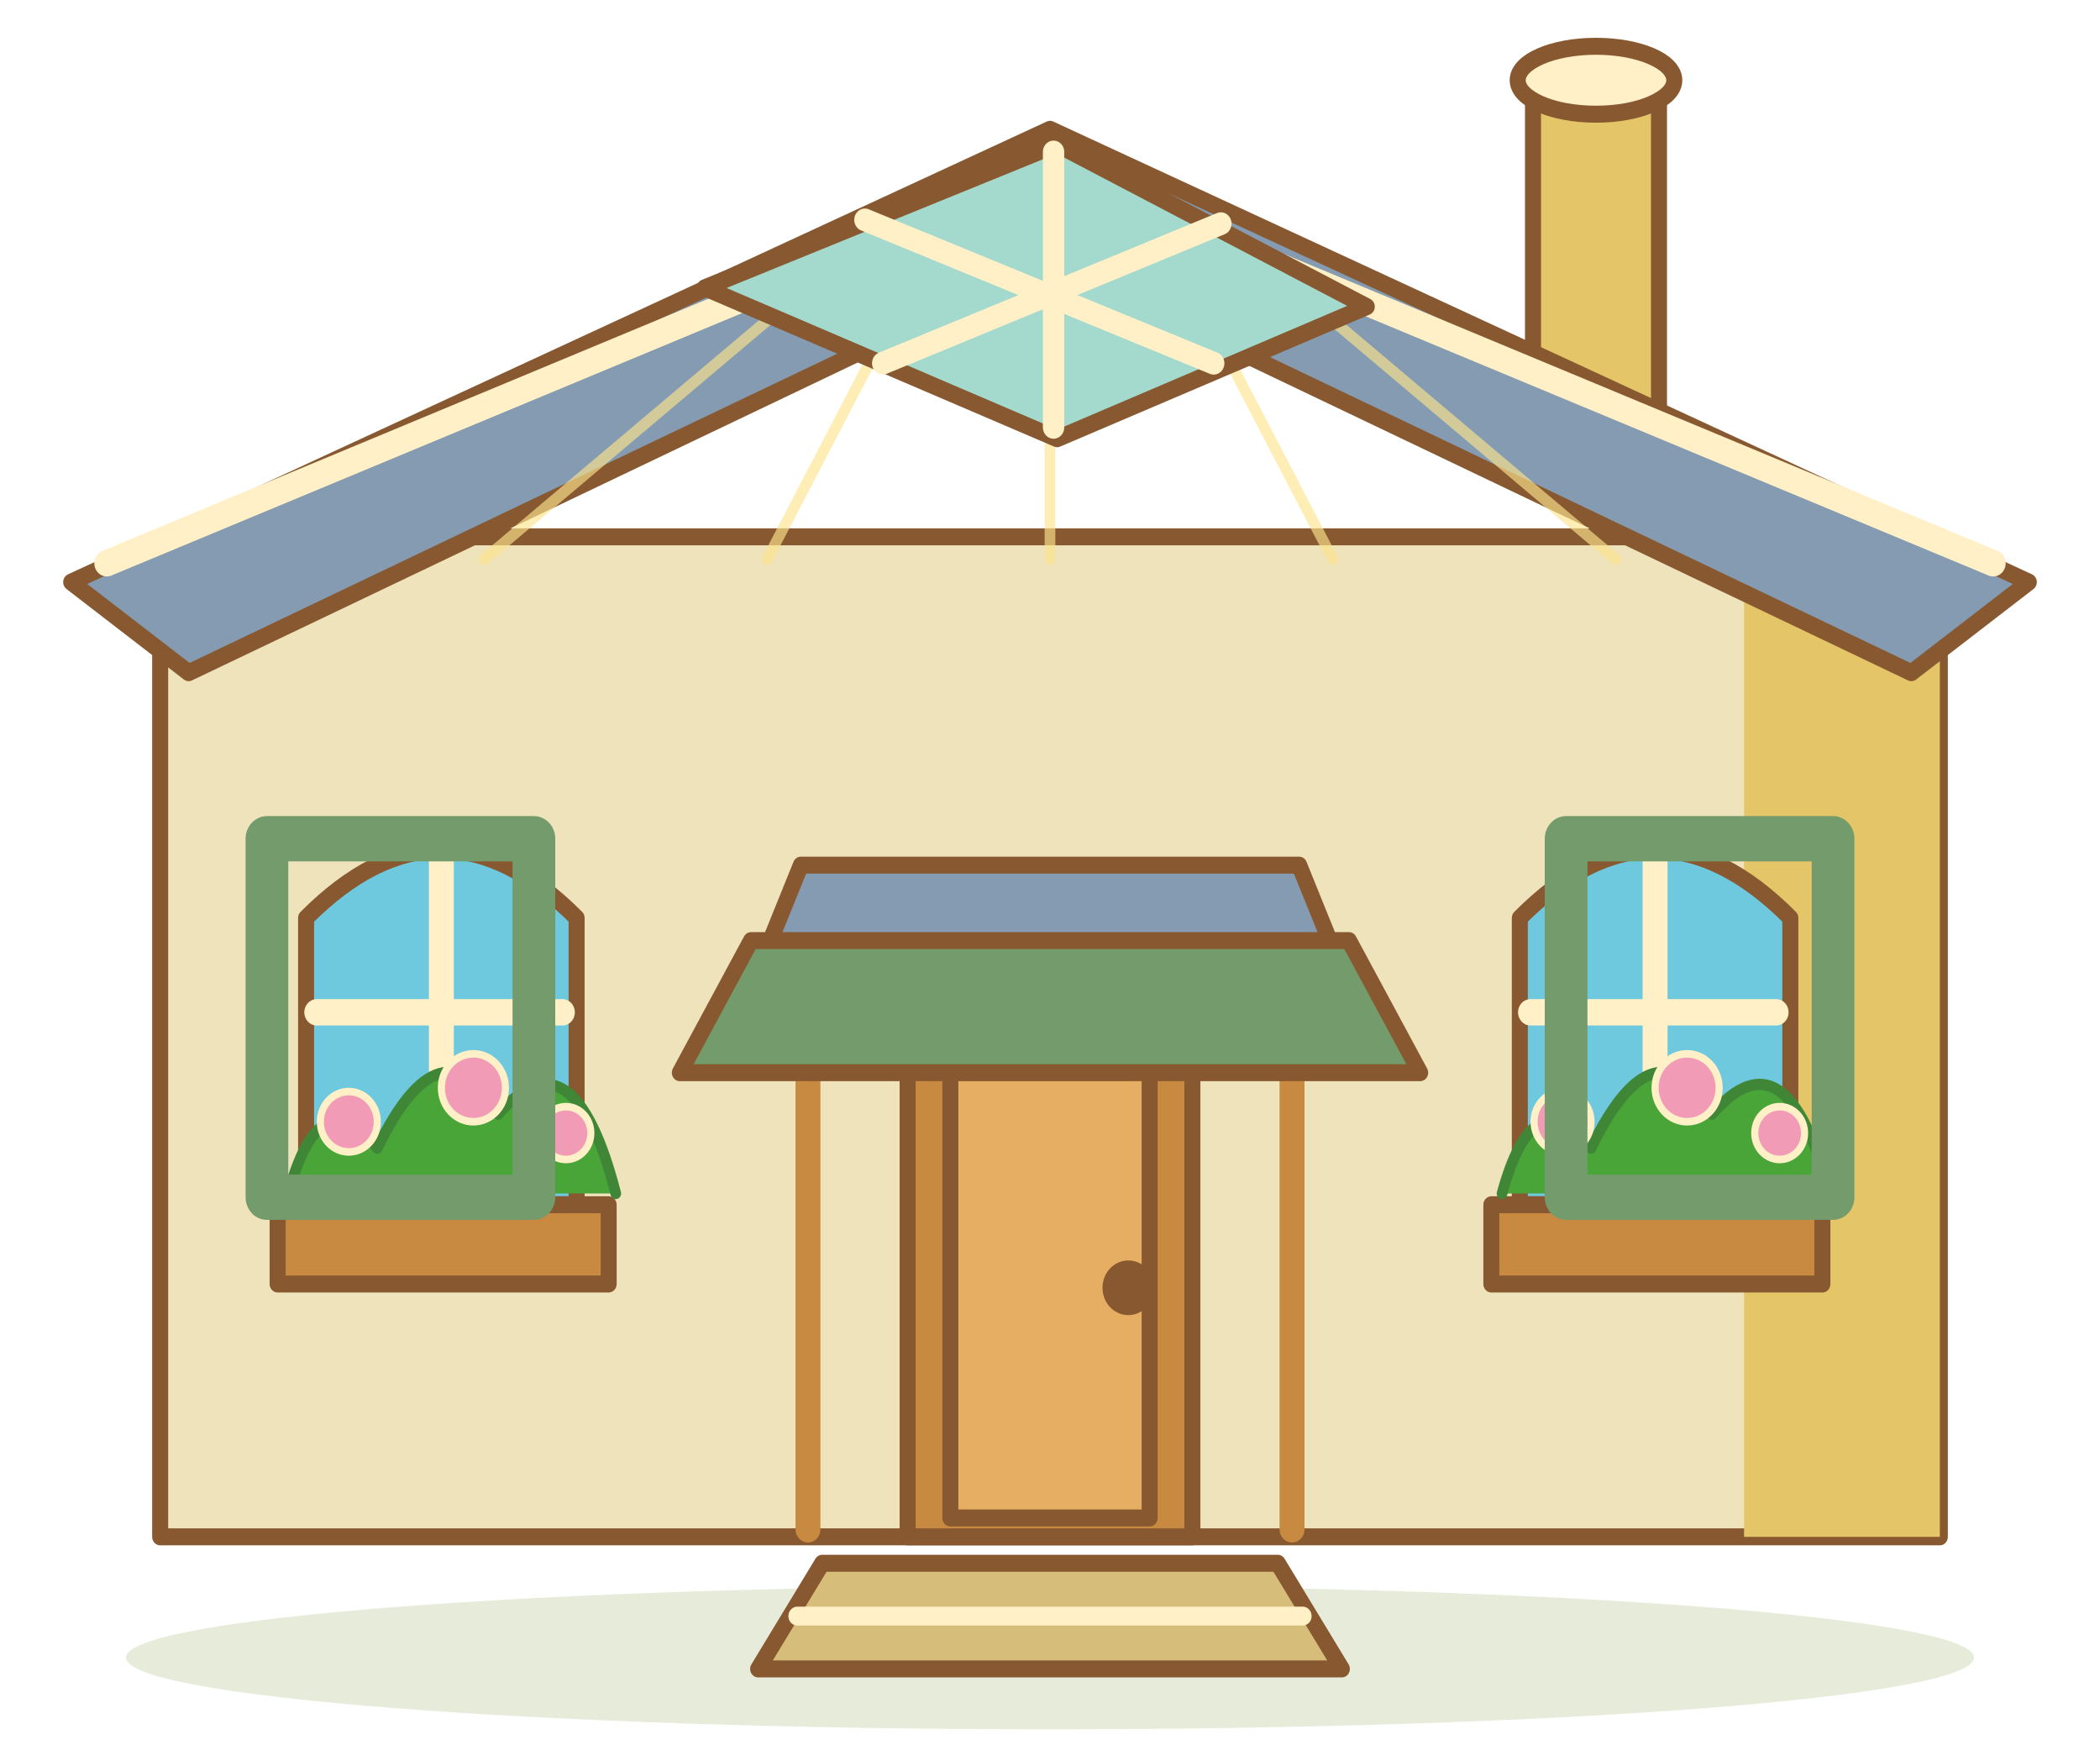
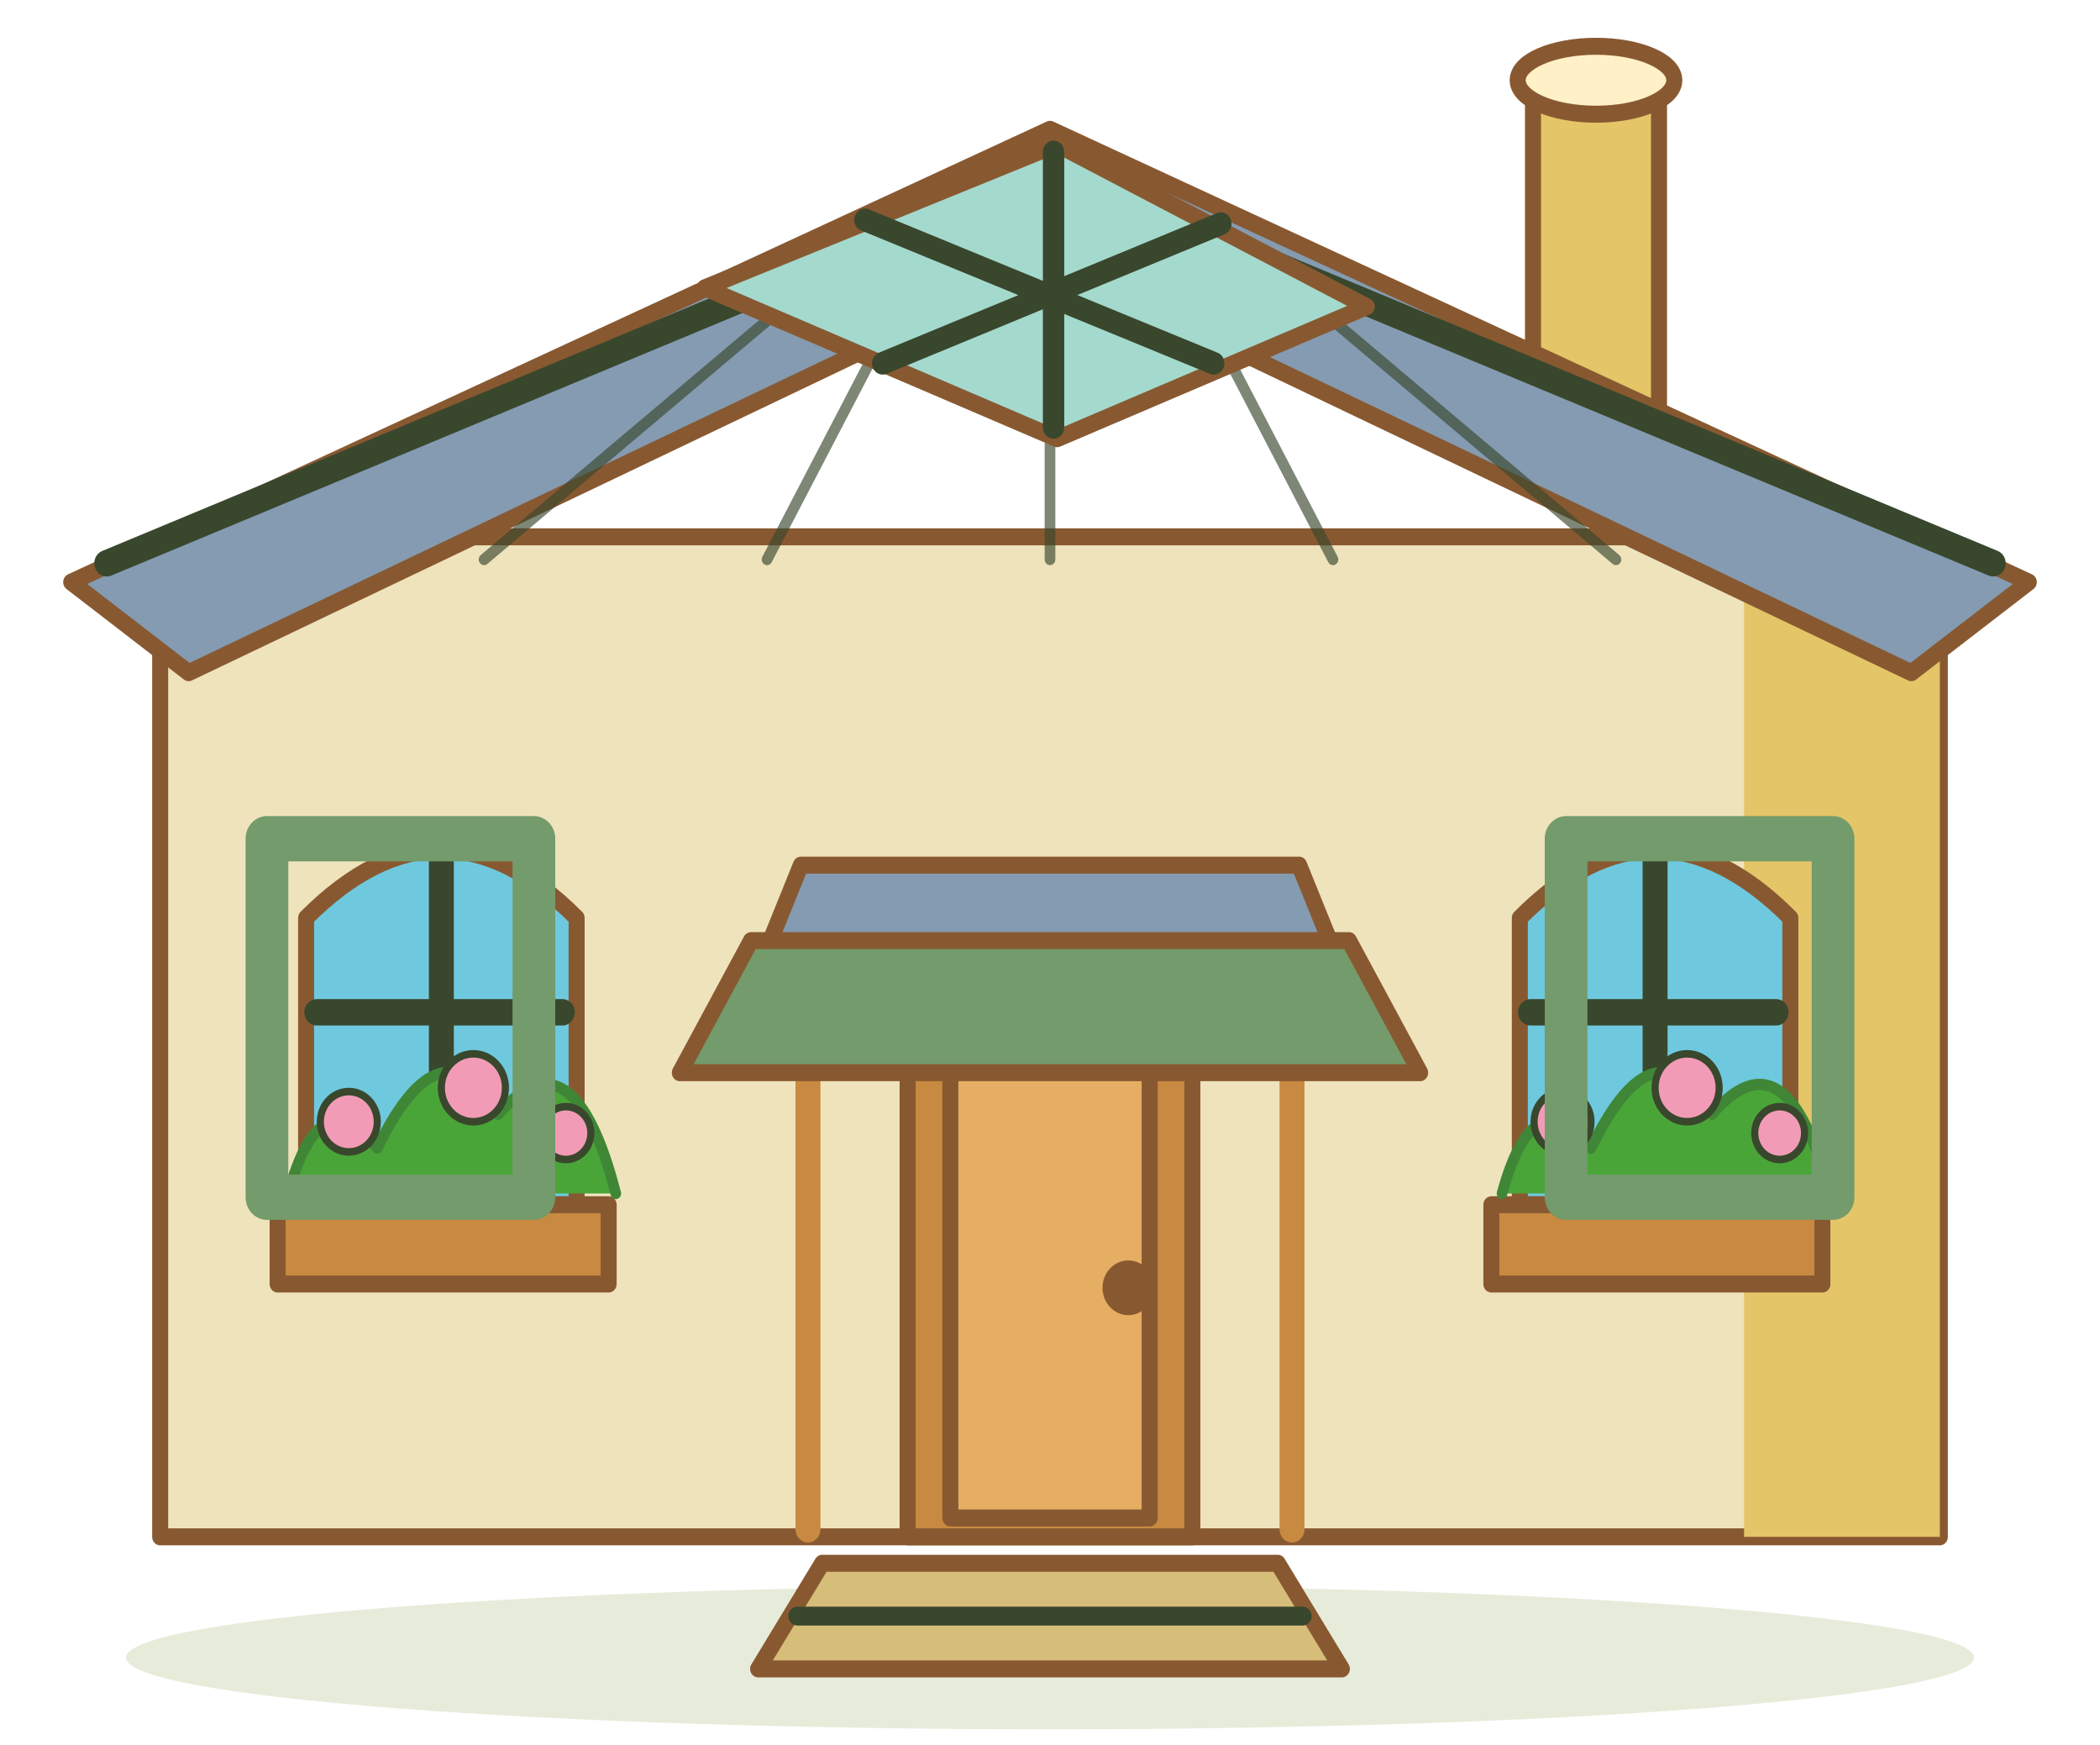
<svg xmlns="http://www.w3.org/2000/svg" width="590" height="490" viewBox="0 0 590 490">
  <g transform="translate(0 -29.4) scale(1 1.06)" stroke="#885931" stroke-width="4.5" stroke-linecap="round" stroke-linejoin="round">
    <ellipse cx="295" cy="467" rx="259.6" ry="19" fill="#7b9633" opacity=".18" stroke="none" />
    <path d="M430.7 50V145H466.1V48Z" fill="#e4c567" />
    <ellipse cx="448.4" cy="49" rx="22" ry="9" fill="#fff0c7" />
    <path d="M45 170H545V435H45Z" fill="#efe3bc" />
    <path d="M490 170H545V435H490Z" fill="#e4c567" stroke="none" />
    <path d="M20 182L295 62L570 182L537 206L295 97L53 206Z" fill="#849bb1" />
-     <path d="M30 177L295 73L560 177" fill="none" stroke="#fff0c7" stroke-width="7" />
-     <path d="M220.66 108.6L136 176" fill="none" stroke="#fde48c" stroke-width="3" opacity=".65" />
-     <path d="M257.83 99.3L215.5 176" fill="none" stroke="#fde48c" stroke-width="3" opacity=".65" />
-     <path d="M295 90L295 176" fill="none" stroke="#fde48c" stroke-width="3" opacity=".65" />
-     <path d="M332.17 99.3L374.5 176" fill="none" stroke="#fde48c" stroke-width="3" opacity=".65" />
-     <path d="M369.34 108.6L454 176" fill="none" stroke="#fde48c" stroke-width="3" opacity=".65" />
+     <path d="M30 177L295 73L560 177" fill="none" stroke="#39472d" stroke-width="7" />
+     <path d="M220.66 108.6L136 176" fill="none" stroke="#39472d" stroke-width="3" opacity=".65" />
+     <path d="M257.83 99.3L215.5 176" fill="none" stroke="#39472d" stroke-width="3" opacity=".65" />
+     <path d="M295 90L295 176" fill="none" stroke="#39472d" stroke-width="3" opacity=".65" />
+     <path d="M332.17 99.3L374.5 176" fill="none" stroke="#39472d" stroke-width="3" opacity=".65" />
+     <path d="M369.34 108.6L454 176" fill="none" stroke="#39472d" stroke-width="3" opacity=".65" />
    <path d="M198 104L297 66L384 109L297 144Z" fill="#a4d9cd" />
-     <path d="M296 68V141 M243 86L341 124 M248 124L343 87" stroke="#fff0c7" stroke-width="6" />
+     <path d="M296 68V141 M243 86L341 124 M248 124L343 87" stroke="#39472d" stroke-width="6" />
    <path d="M255 435V300Q295 263 335 300V435Z" fill="#c88941" />
    <path d="M267 430V305Q295 281 323 305V430Z" fill="#e5ae63" />
    <circle cx="317" cy="369" r="5" fill="#885931" />
    <path d="M86 347V271Q124 235 162 271V347Z" fill="#6ec9de" />
-     <path d="M124 252V345 M89 296H158" stroke="#fff0c7" stroke-width="7" />
+     <path d="M124 252V345 M89 296H158" stroke="#39472d" stroke-width="7" />
    <path d="M78 347H171V368H78Z" fill="#c88941" />
    <path d="M81 344q9-31 25-12q18-35 34-9q21-23 33 21" fill="#4aa539" stroke="#3f8736" stroke-width="3" />
-     <g fill="#f29bb7" stroke="#fff0c7" stroke-width="2">
+     <g fill="#f29bb7" stroke="#39472d" stroke-width="2">
      <circle cx="98" cy="325" r="8" />
      <circle cx="133" cy="316" r="9" />
      <circle cx="159" cy="328" r="7" />
    </g>
    <path d="M427 347V271Q465 235 503 271V347Z" fill="#6ec9de" />
-     <path d="M465 252V345 M430 296H499" stroke="#fff0c7" stroke-width="7" />
+     <path d="M465 252V345 M430 296H499" stroke="#39472d" stroke-width="7" />
    <path d="M419 347H512V368H419Z" fill="#c88941" />
    <path d="M422 344q9-31 25-12q18-35 34-9q21-23 33 21" fill="#4aa539" stroke="#3f8736" stroke-width="3" />
-     <g fill="#f29bb7" stroke="#fff0c7" stroke-width="2">
+     <g fill="#f29bb7" stroke="#39472d" stroke-width="2">
      <circle cx="439" cy="325" r="8" />
      <circle cx="474" cy="316" r="9" />
      <circle cx="500" cy="328" r="7" />
    </g>
    <path d="M231 442H359L377 470H213Z" fill="#d6bd79" />
-     <path d="M224 456H366" stroke="#fff0c7" stroke-width="5" />
+     <path d="M224 456H366" stroke="#39472d" stroke-width="5" />
    <path d="M225 257H365L377 285H213Z" fill="#849bb1" />
    <path d="M227 286V433 M363 286V433" stroke="#c88941" stroke-width="7" />
    <path d="M75 250H150V345H75Z M440 250H515V345H440Z" fill="none" stroke="#739b6b" stroke-width="12" />
    <path d="M211 277H379L399 312H191Z" fill="#739b6b" />
  </g>
</svg>
